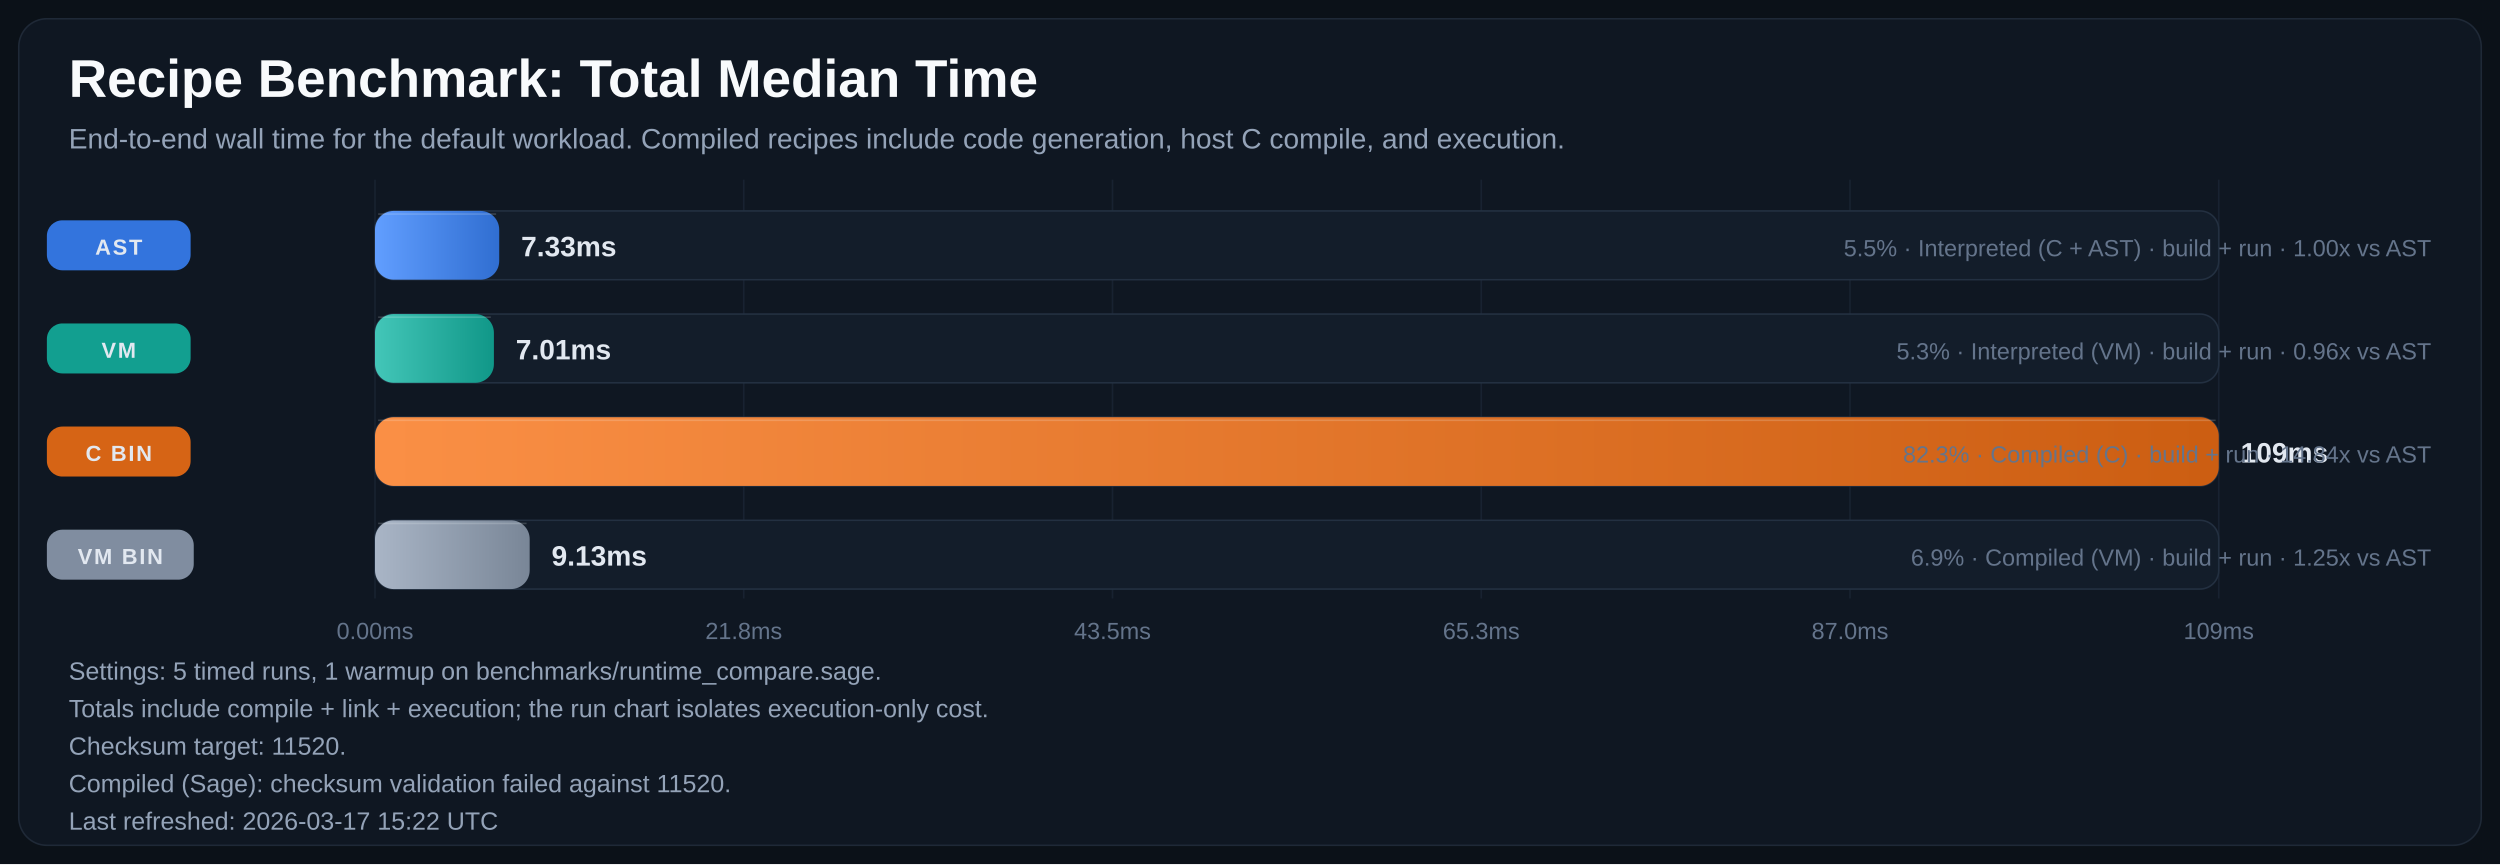
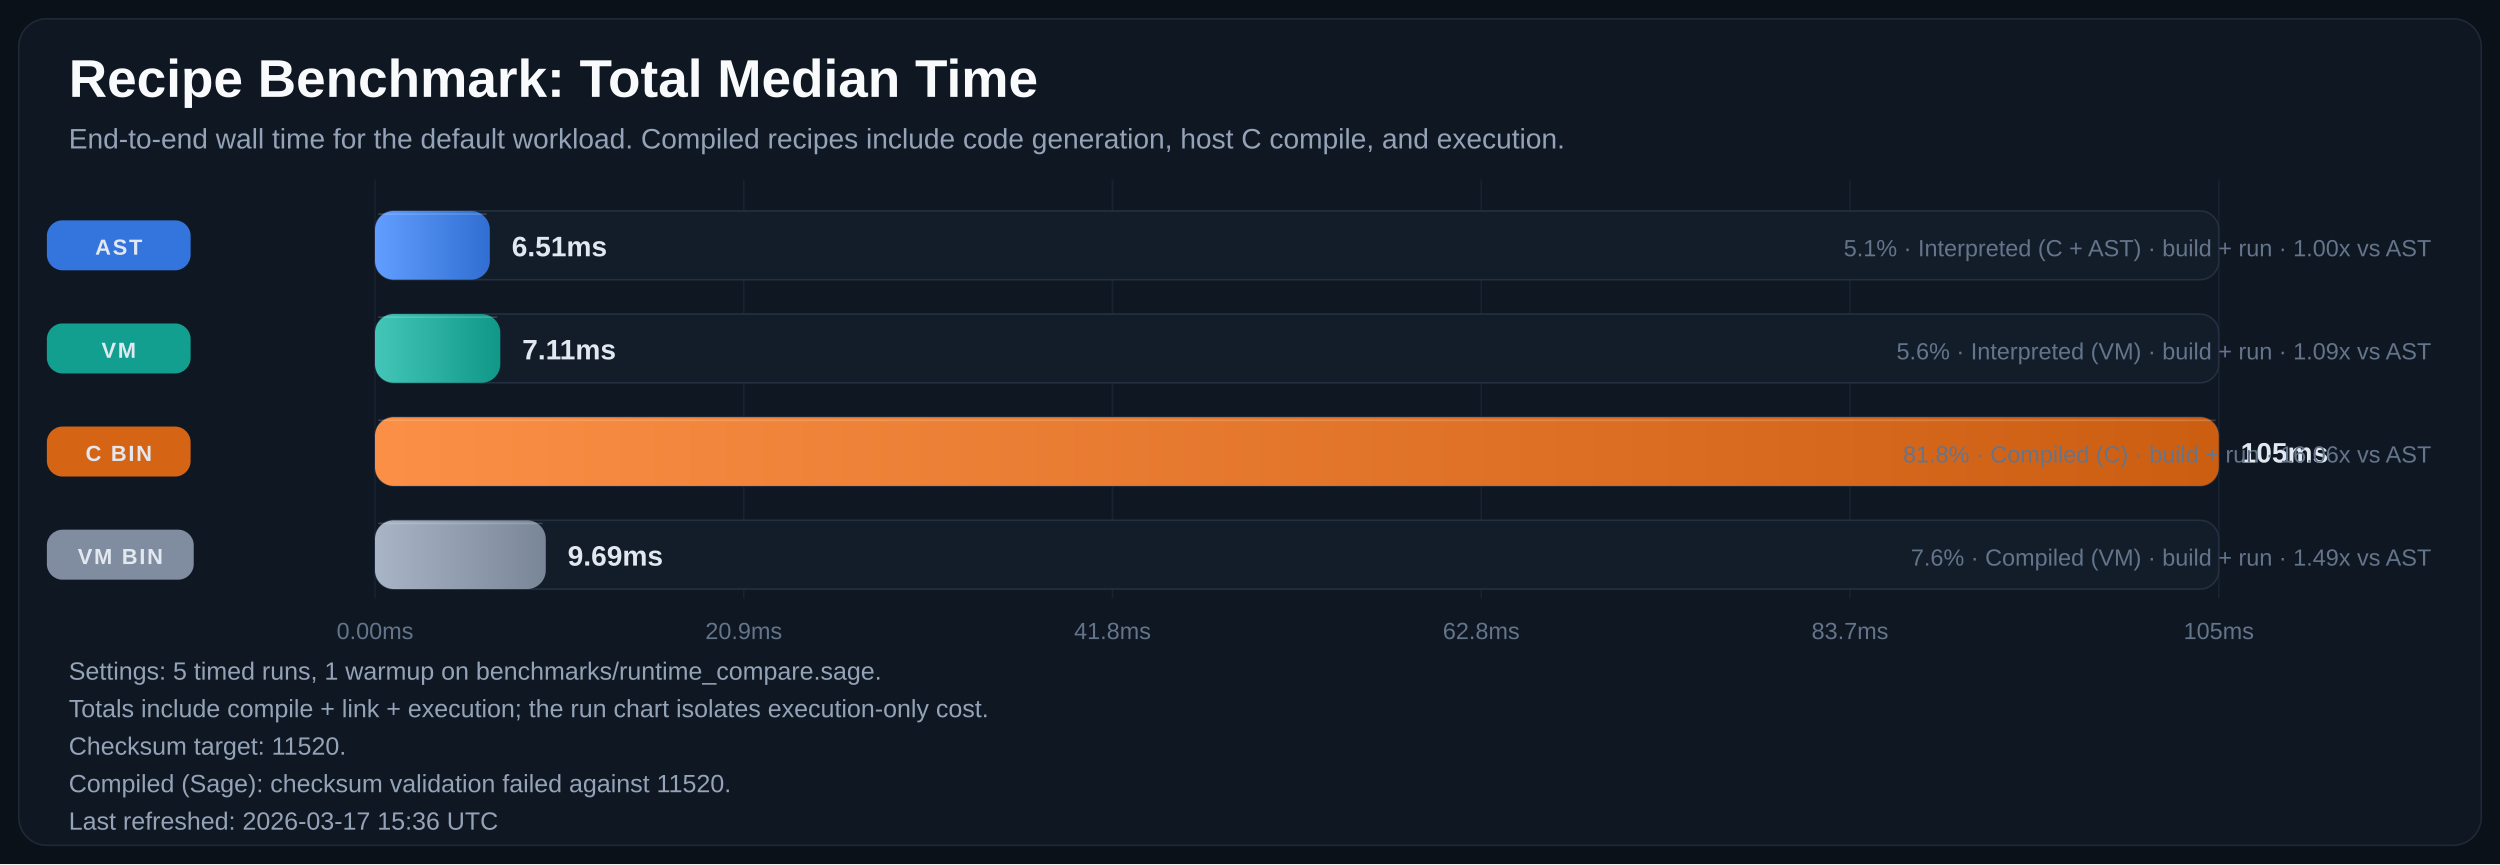
<svg xmlns="http://www.w3.org/2000/svg" width="1600" height="553" viewBox="0 0 1600 553" role="img" aria-labelledby="title desc">
  <defs>
    <linearGradient id="bar-gradient-0" x1="0%" y1="0%" x2="100%" y2="0%">
      <stop offset="0%" stop-color="#619EFF" />
      <stop offset="100%" stop-color="#306ED1" />
    </linearGradient>
    <linearGradient id="bar-gradient-1" x1="0%" y1="0%" x2="100%" y2="0%">
      <stop offset="0%" stop-color="#43C6B8" />
      <stop offset="100%" stop-color="#109788" />
    </linearGradient>
    <linearGradient id="bar-gradient-2" x1="0%" y1="0%" x2="100%" y2="0%">
      <stop offset="0%" stop-color="#FA8F45" />
      <stop offset="100%" stop-color="#CC5E12" />
    </linearGradient>
    <linearGradient id="bar-gradient-3" x1="0%" y1="0%" x2="100%" y2="0%">
      <stop offset="0%" stop-color="#A9B5C6" />
      <stop offset="100%" stop-color="#798697" />
    </linearGradient>
  </defs>
  <rect width="100%" height="100%" fill="#0B1118" />
  <rect x="12" y="12" width="1576" height="529" rx="18" fill="#0F1722" stroke="#1F2937" />
  <text x="44" y="62" fill="#F8FAFC" font-size="34" font-family="Segoe UI, Arial, sans-serif" font-weight="700">Recipe Benchmark: Total Median Time</text>
  <text x="44" y="95" fill="#94A3B8" font-size="18" font-family="Segoe UI, Arial, sans-serif">End-to-end wall time for the default workload. Compiled recipes include code generation, host C compile, and execution.</text>
  <line x1="240.0" y1="115" x2="240.0" y2="383" stroke="#182231" stroke-width="1" />
  <text x="240.0" y="409" text-anchor="middle" fill="#64748B" font-size="15" font-family="Segoe UI, Arial, sans-serif">0.00ms</text>
  <line x1="476.0" y1="115" x2="476.0" y2="383" stroke="#182231" stroke-width="1" />
-   <text x="476.0" y="409" text-anchor="middle" fill="#64748B" font-size="15" font-family="Segoe UI, Arial, sans-serif">21.8ms</text>
+   <text x="476.0" y="409" text-anchor="middle" fill="#64748B" font-size="15" font-family="Segoe UI, Arial, sans-serif">20.9ms</text>
  <line x1="712.0" y1="115" x2="712.0" y2="383" stroke="#182231" stroke-width="1" />
-   <text x="712.0" y="409" text-anchor="middle" fill="#64748B" font-size="15" font-family="Segoe UI, Arial, sans-serif">43.5ms</text>
+   <text x="712.0" y="409" text-anchor="middle" fill="#64748B" font-size="15" font-family="Segoe UI, Arial, sans-serif">41.8ms</text>
  <line x1="948.0" y1="115" x2="948.0" y2="383" stroke="#182231" stroke-width="1" />
-   <text x="948.0" y="409" text-anchor="middle" fill="#64748B" font-size="15" font-family="Segoe UI, Arial, sans-serif">65.3ms</text>
+   <text x="948.0" y="409" text-anchor="middle" fill="#64748B" font-size="15" font-family="Segoe UI, Arial, sans-serif">62.8ms</text>
  <line x1="1184.0" y1="115" x2="1184.0" y2="383" stroke="#182231" stroke-width="1" />
-   <text x="1184.0" y="409" text-anchor="middle" fill="#64748B" font-size="15" font-family="Segoe UI, Arial, sans-serif">87.0ms</text>
+   <text x="1184.0" y="409" text-anchor="middle" fill="#64748B" font-size="15" font-family="Segoe UI, Arial, sans-serif">83.7ms</text>
  <line x1="1420.0" y1="115" x2="1420.0" y2="383" stroke="#182231" stroke-width="1" />
-   <text x="1420.0" y="409" text-anchor="middle" fill="#64748B" font-size="15" font-family="Segoe UI, Arial, sans-serif">109ms</text>
+   <text x="1420.0" y="409" text-anchor="middle" fill="#64748B" font-size="15" font-family="Segoe UI, Arial, sans-serif">105ms</text>
  <rect x="30" y="141.0" width="92" height="32" rx="10" fill="#3479E6" opacity="0.95" />
  <text x="76.0" y="163.0" text-anchor="middle" fill="#E2E8F0" font-size="14" font-family="Segoe UI, Arial, sans-serif" font-weight="700" letter-spacing="1.1">AST</text>
  <rect x="240" y="135" width="1180" height="44" rx="12" fill="#131D2A" stroke="#233041" />
-   <rect x="240" y="135" width="79.5" height="44" rx="12" fill="url(#bar-gradient-0)" />
-   <line x1="242.0" y1="137.0" x2="317.5" y2="137.0" stroke="#F8FAFC" stroke-opacity="0.18" />
-   <text x="333.5" y="164.0" fill="#E2E8F0" font-size="18" font-family="Segoe UI, Arial, sans-serif" font-weight="700">7.33ms</text>
-   <text x="1556" y="164.0" text-anchor="end" fill="#64748B" font-size="15" font-family="Segoe UI, Arial, sans-serif">5.5% · Interpreted (C + AST) · build + run · 1.00x vs AST</text>
+   <rect x="240" y="135" width="73.5" height="44" rx="12" fill="url(#bar-gradient-0)" />
+   <line x1="242.0" y1="137.0" x2="311.5" y2="137.0" stroke="#F8FAFC" stroke-opacity="0.18" />
+   <text x="327.5" y="164.0" fill="#E2E8F0" font-size="18" font-family="Segoe UI, Arial, sans-serif" font-weight="700">6.51ms</text>
+   <text x="1556" y="164.0" text-anchor="end" fill="#64748B" font-size="15" font-family="Segoe UI, Arial, sans-serif">5.1% · Interpreted (C + AST) · build + run · 1.00x vs AST</text>
  <rect x="30" y="207.0" width="92" height="32" rx="10" fill="#12A695" opacity="0.95" />
  <text x="76.0" y="229.0" text-anchor="middle" fill="#E2E8F0" font-size="14" font-family="Segoe UI, Arial, sans-serif" font-weight="700" letter-spacing="1.1">VM</text>
  <rect x="240" y="201" width="1180" height="44" rx="12" fill="#131D2A" stroke="#233041" />
-   <rect x="240" y="201" width="76.1" height="44" rx="12" fill="url(#bar-gradient-1)" />
-   <line x1="242.0" y1="203.0" x2="314.1" y2="203.0" stroke="#F8FAFC" stroke-opacity="0.18" />
-   <text x="330.1" y="230.0" fill="#E2E8F0" font-size="18" font-family="Segoe UI, Arial, sans-serif" font-weight="700">7.01ms</text>
-   <text x="1556" y="230.0" text-anchor="end" fill="#64748B" font-size="15" font-family="Segoe UI, Arial, sans-serif">5.3% · Interpreted (VM) · build + run · 0.96x vs AST</text>
+   <rect x="240" y="201" width="80.2" height="44" rx="12" fill="url(#bar-gradient-1)" />
+   <line x1="242.0" y1="203.0" x2="318.2" y2="203.0" stroke="#F8FAFC" stroke-opacity="0.18" />
+   <text x="334.2" y="230.0" fill="#E2E8F0" font-size="18" font-family="Segoe UI, Arial, sans-serif" font-weight="700">7.11ms</text>
+   <text x="1556" y="230.0" text-anchor="end" fill="#64748B" font-size="15" font-family="Segoe UI, Arial, sans-serif">5.6% · Interpreted (VM) · build + run · 1.09x vs AST</text>
  <rect x="30" y="273.0" width="92" height="32" rx="10" fill="#E06814" opacity="0.95" />
  <text x="76.0" y="295.0" text-anchor="middle" fill="#E2E8F0" font-size="14" font-family="Segoe UI, Arial, sans-serif" font-weight="700" letter-spacing="1.1">C BIN</text>
  <rect x="240" y="267" width="1180" height="44" rx="12" fill="#131D2A" stroke="#233041" />
  <rect x="240" y="267" width="1180.0" height="44" rx="12" fill="url(#bar-gradient-2)" />
  <line x1="242.0" y1="269.0" x2="1418.0" y2="269.0" stroke="#F8FAFC" stroke-opacity="0.18" />
-   <text x="1434.0" y="296.0" fill="#E2E8F0" font-size="18" font-family="Segoe UI, Arial, sans-serif" font-weight="700">109ms</text>
-   <text x="1556" y="296.0" text-anchor="end" fill="#64748B" font-size="15" font-family="Segoe UI, Arial, sans-serif">82.3% · Compiled (C) · build + run · 14.84x vs AST</text>
+   <text x="1434.0" y="296.0" fill="#E2E8F0" font-size="18" font-family="Segoe UI, Arial, sans-serif" font-weight="700">105ms</text>
+   <text x="1556" y="296.0" text-anchor="end" fill="#64748B" font-size="15" font-family="Segoe UI, Arial, sans-serif">81.8% · Compiled (C) · build + run · 16.06x vs AST</text>
  <rect x="30" y="339.0" width="94" height="32" rx="10" fill="#8593A6" opacity="0.95" />
  <text x="77.0" y="361.0" text-anchor="middle" fill="#E2E8F0" font-size="14" font-family="Segoe UI, Arial, sans-serif" font-weight="700" letter-spacing="1.1">VM BIN</text>
  <rect x="240" y="333" width="1180" height="44" rx="12" fill="#131D2A" stroke="#233041" />
-   <rect x="240" y="333" width="99.0" height="44" rx="12" fill="url(#bar-gradient-3)" />
-   <line x1="242.0" y1="335.0" x2="337.0" y2="335.0" stroke="#F8FAFC" stroke-opacity="0.18" />
-   <text x="353.0" y="362.0" fill="#E2E8F0" font-size="18" font-family="Segoe UI, Arial, sans-serif" font-weight="700">9.13ms</text>
-   <text x="1556" y="362.0" text-anchor="end" fill="#64748B" font-size="15" font-family="Segoe UI, Arial, sans-serif">6.9% · Compiled (VM) · build + run · 1.25x vs AST</text>
+   <rect x="240" y="333" width="109.3" height="44" rx="12" fill="url(#bar-gradient-3)" />
+   <line x1="242.0" y1="335.0" x2="347.3" y2="335.0" stroke="#F8FAFC" stroke-opacity="0.18" />
+   <text x="363.3" y="362.0" fill="#E2E8F0" font-size="18" font-family="Segoe UI, Arial, sans-serif" font-weight="700">9.69ms</text>
+   <text x="1556" y="362.0" text-anchor="end" fill="#64748B" font-size="15" font-family="Segoe UI, Arial, sans-serif">7.6% · Compiled (VM) · build + run · 1.49x vs AST</text>
  <text x="44" y="435" fill="#94A3B8" font-size="16" font-family="Segoe UI, Arial, sans-serif">Settings: 5 timed runs, 1 warmup on benchmarks/runtime_compare.sage.</text>
  <text x="44" y="459" fill="#94A3B8" font-size="16" font-family="Segoe UI, Arial, sans-serif">Totals include compile + link + execution; the run chart isolates execution-only cost.</text>
  <text x="44" y="483" fill="#94A3B8" font-size="16" font-family="Segoe UI, Arial, sans-serif">Checksum target: 11520.</text>
  <text x="44" y="507" fill="#94A3B8" font-size="16" font-family="Segoe UI, Arial, sans-serif">Compiled (Sage): checksum validation failed against 11520.</text>
-   <text x="44" y="531" fill="#94A3B8" font-size="16" font-family="Segoe UI, Arial, sans-serif">Last refreshed: 2026-03-17 15:22 UTC</text>
+   <text x="44" y="531" fill="#94A3B8" font-size="16" font-family="Segoe UI, Arial, sans-serif">Last refreshed: 2026-03-17 15:36 UTC</text>
</svg>
